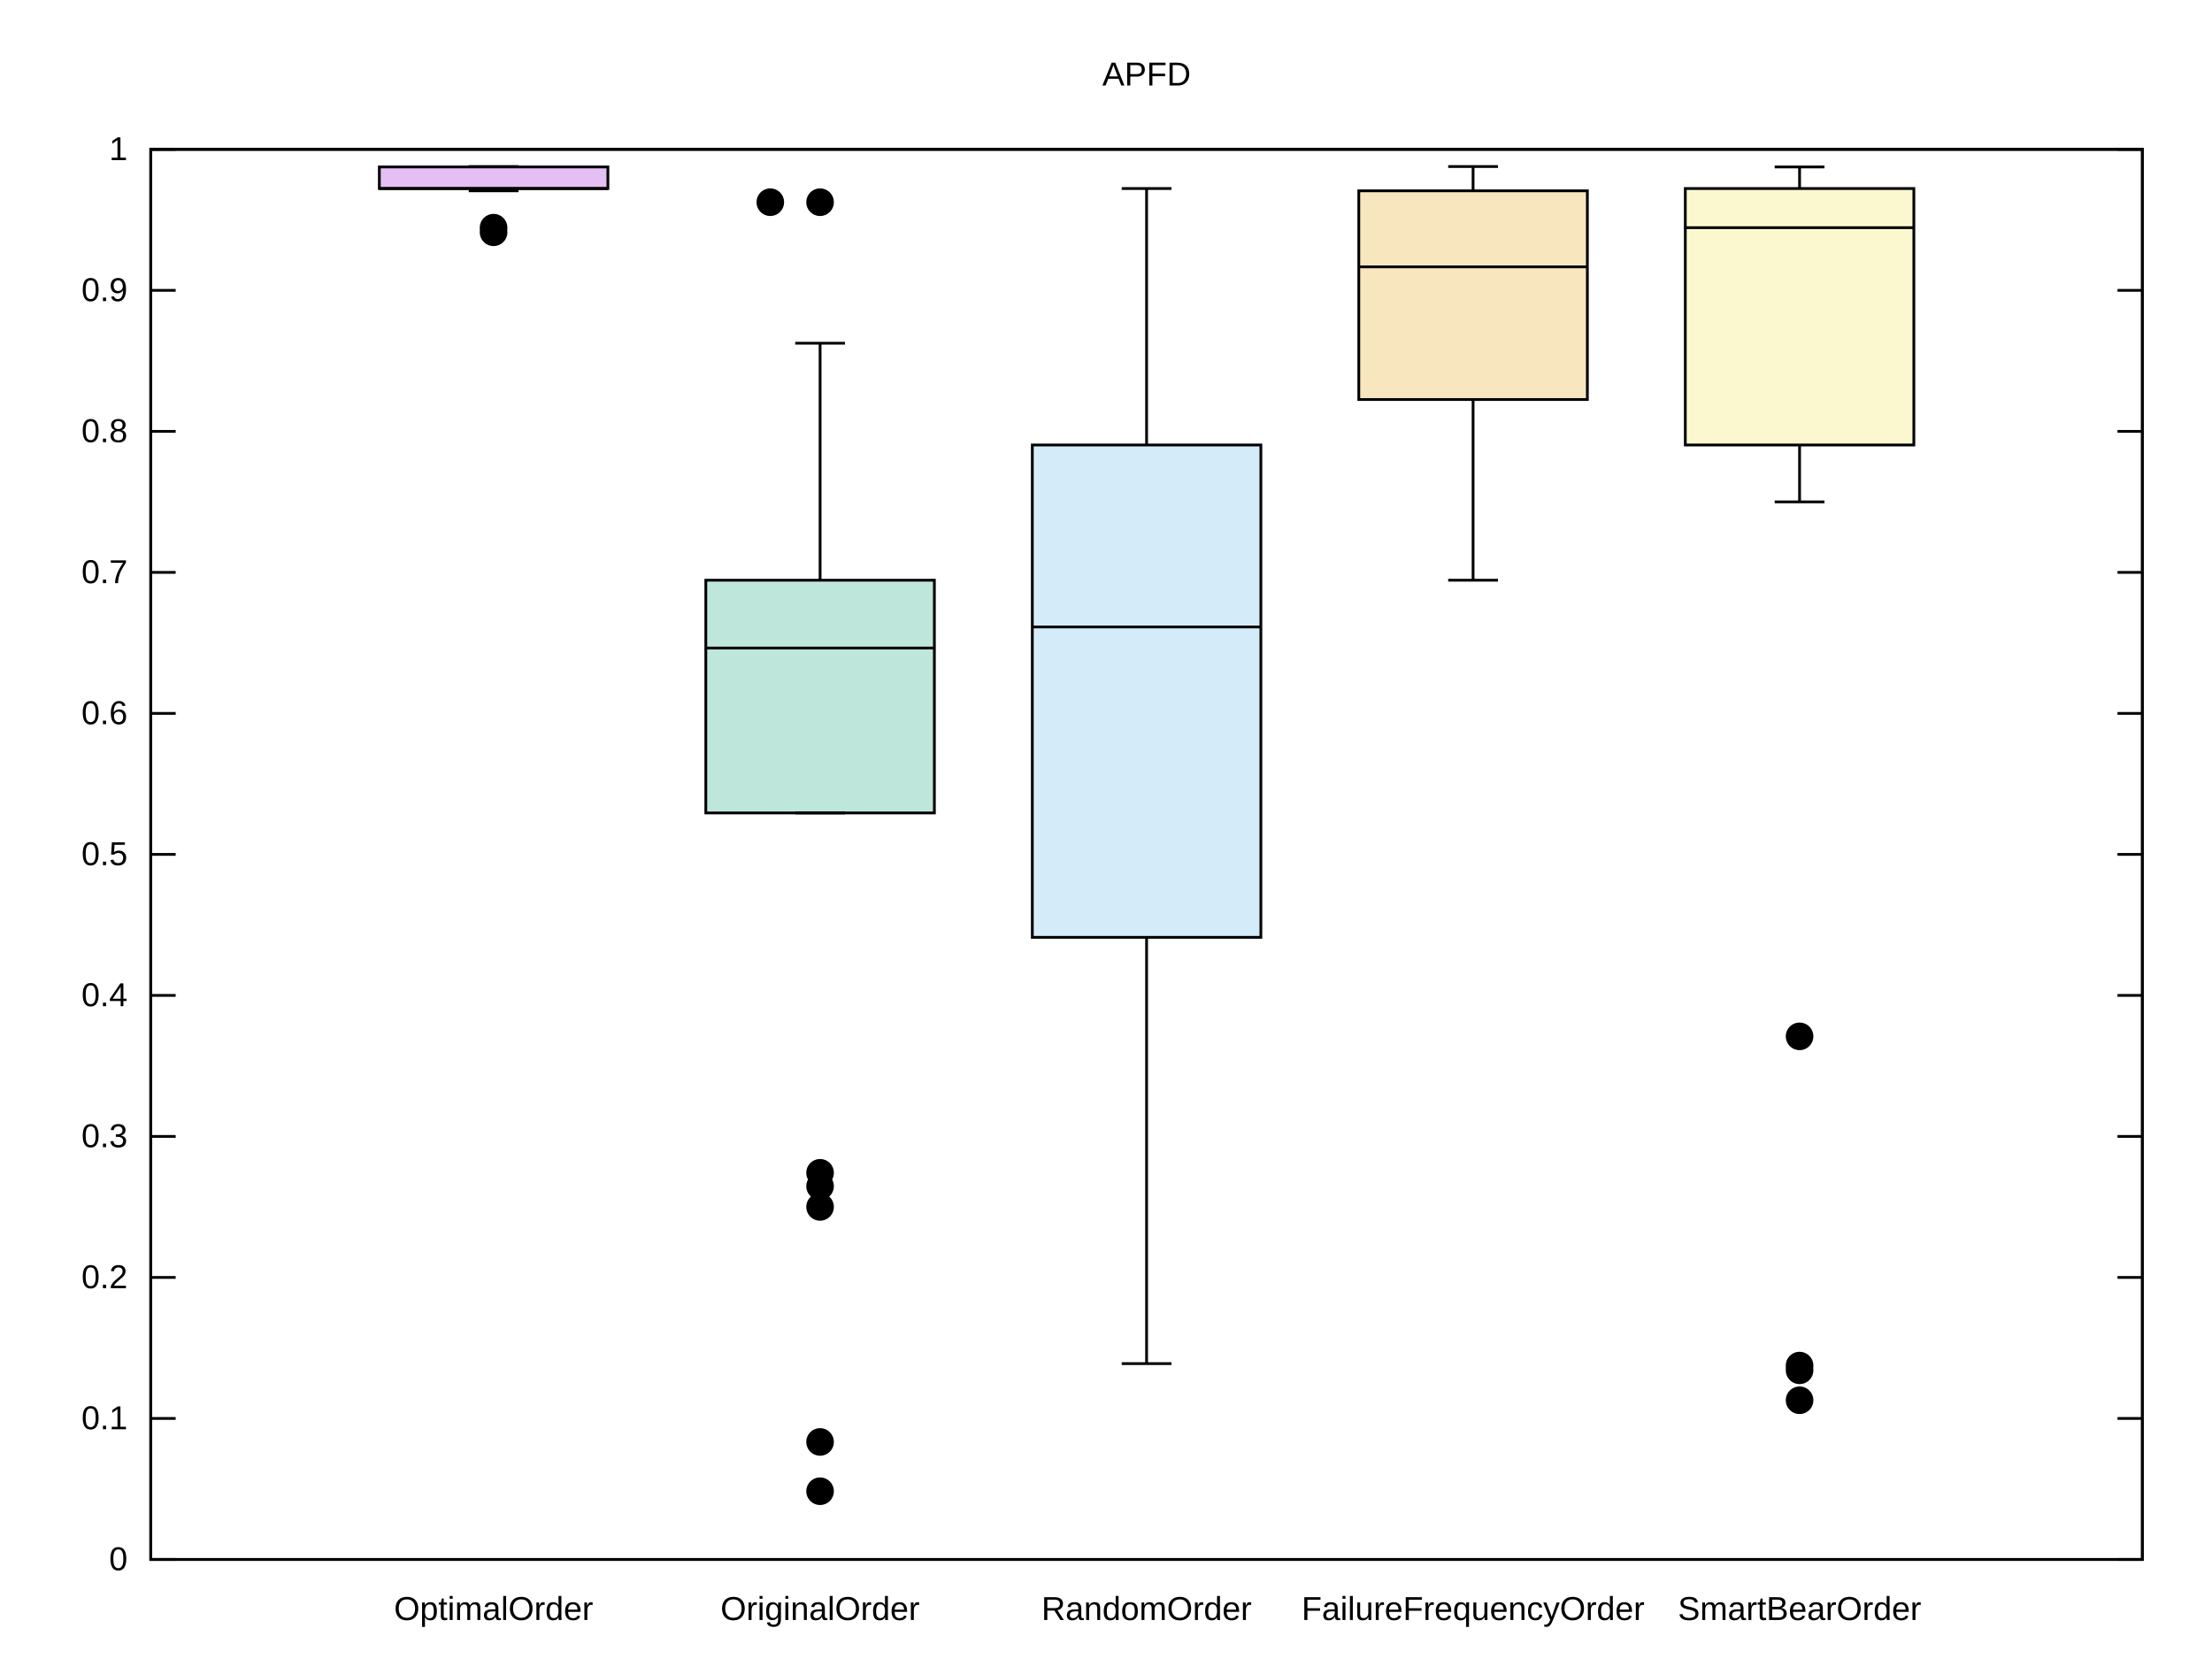
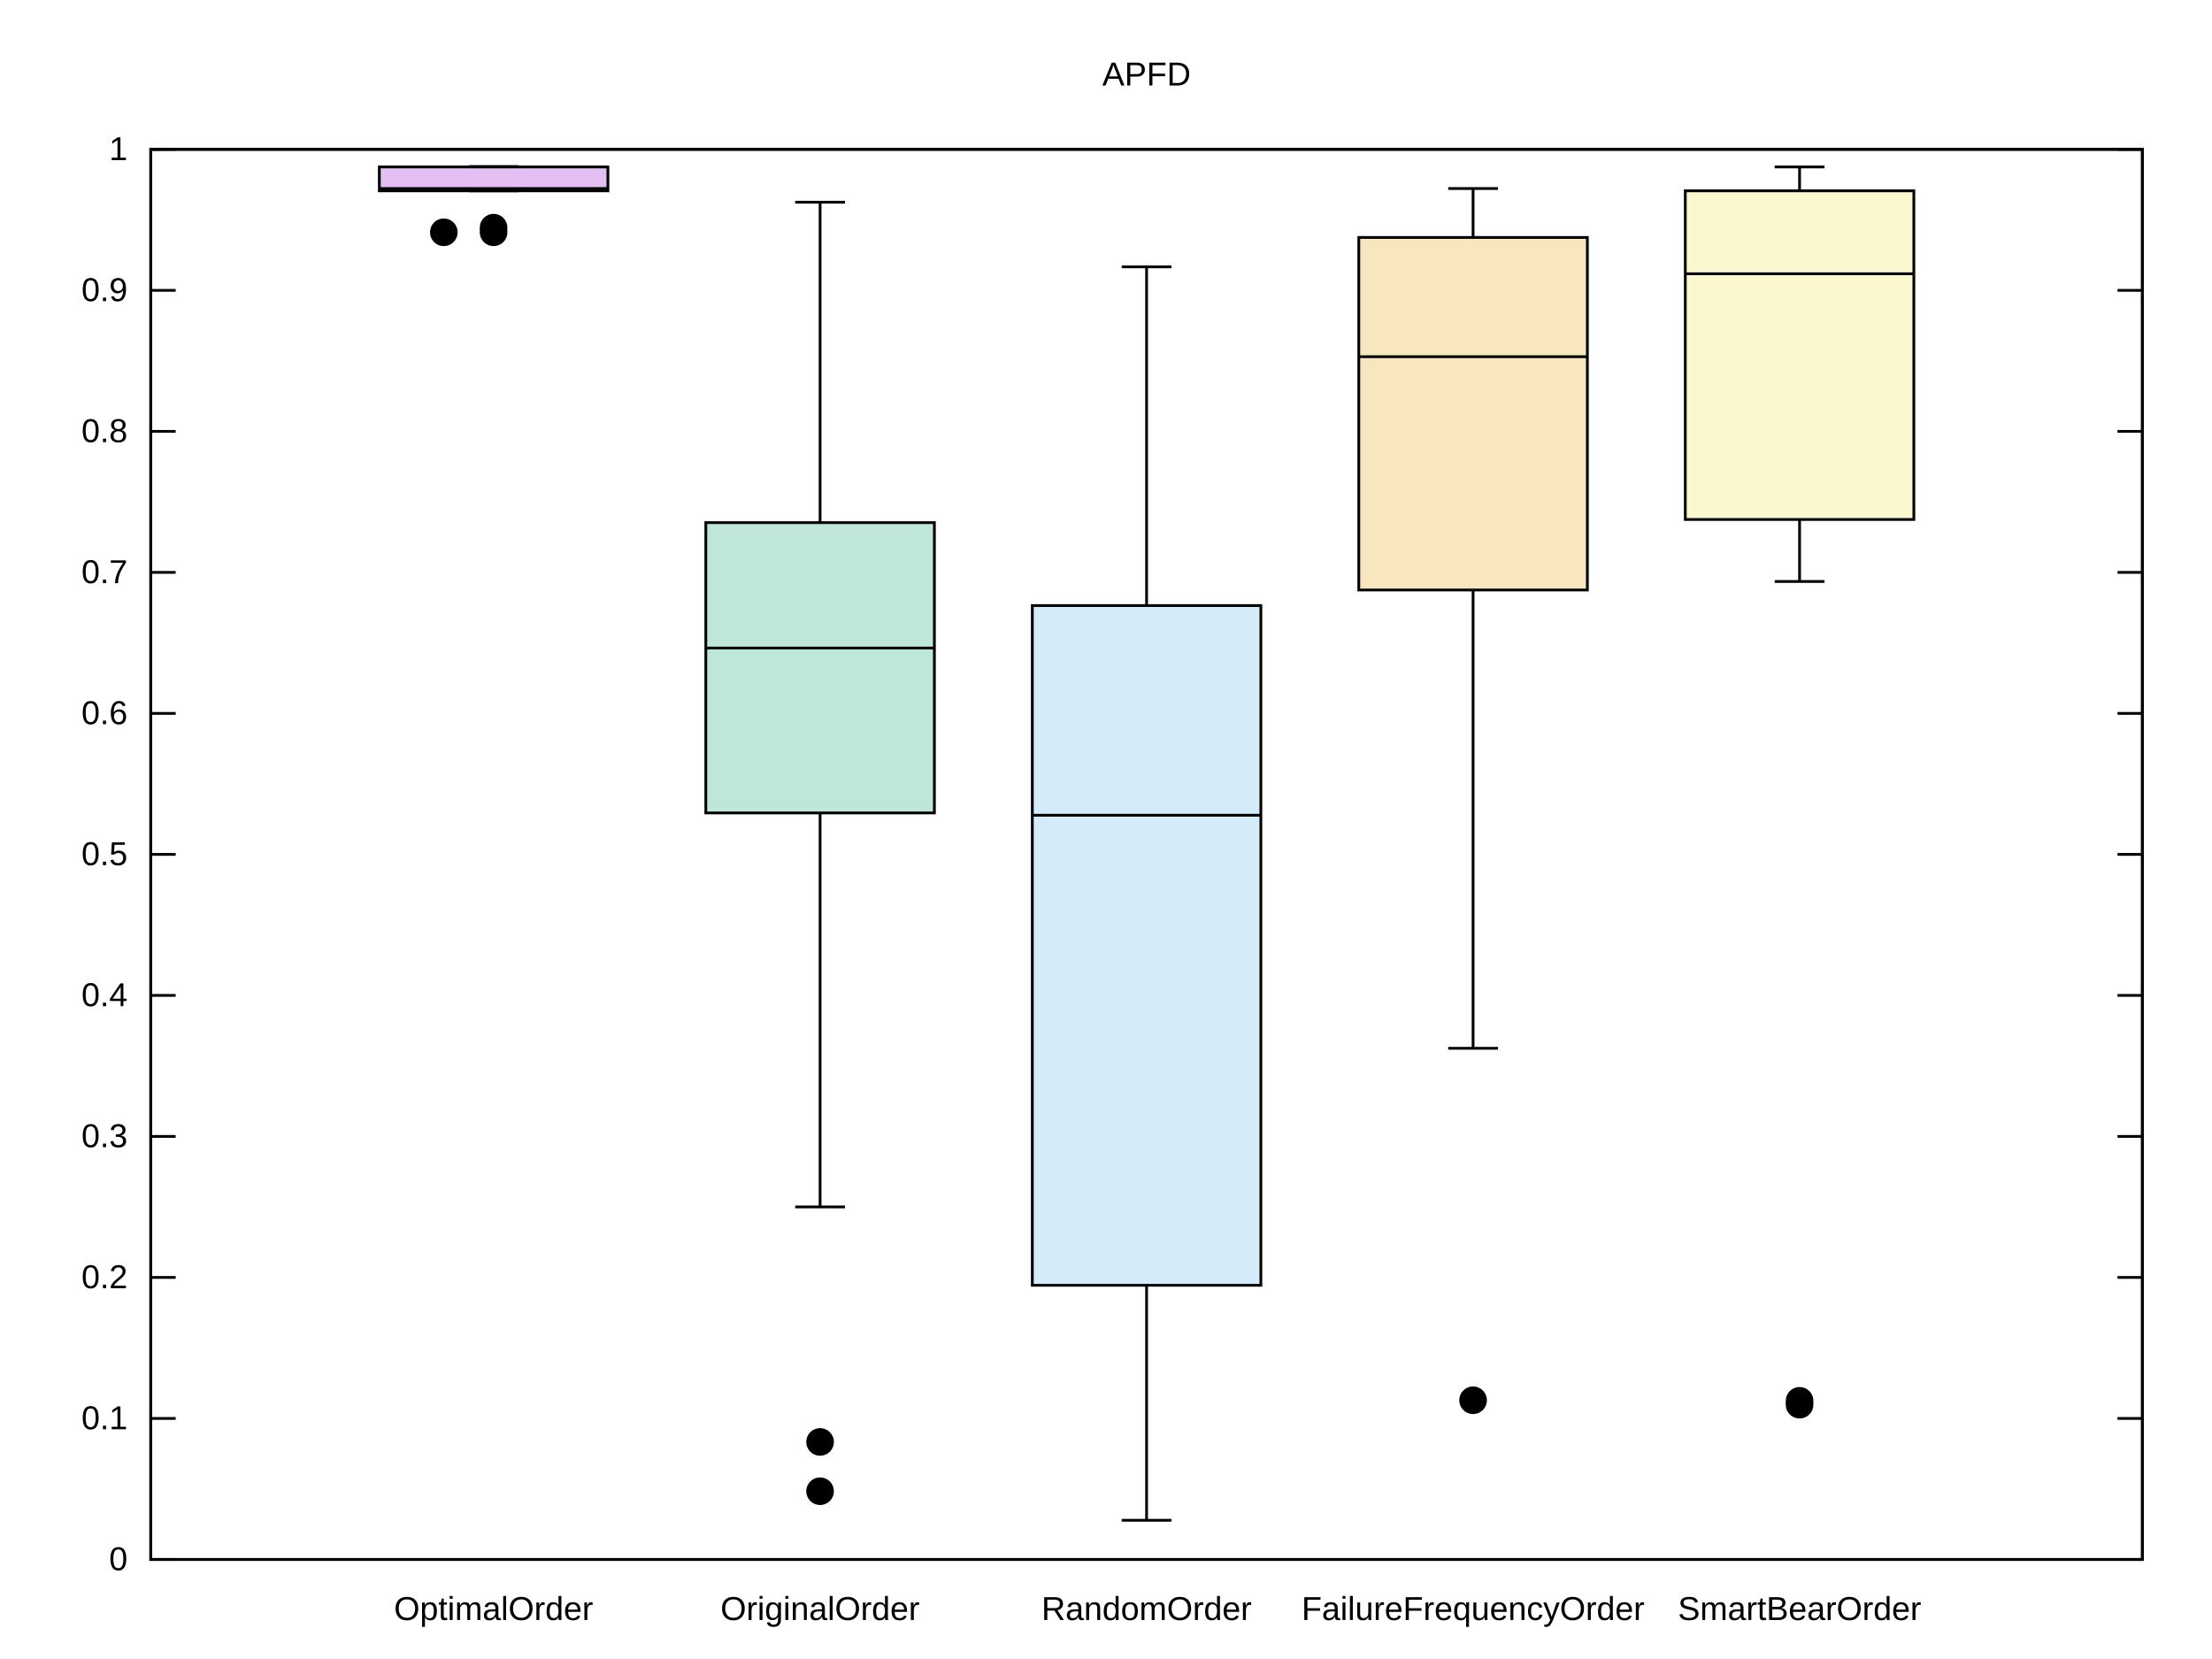
<svg xmlns="http://www.w3.org/2000/svg" xmlns:xlink="http://www.w3.org/1999/xlink" width="800" height="600" viewBox="0 0 800 600">
  <g id="gnuplot_canvas">
    <rect x="0" y="0" width="800" height="600" fill="none" />
    <defs>
      <circle id="gpDot" r="0.5" stroke-width="0.5" stroke="currentColor" />
      <path id="gpPt0" stroke-width="0.222" stroke="currentColor" d="M-1,0 h2 M0,-1 v2" />
      <path id="gpPt1" stroke-width="0.222" stroke="currentColor" d="M-1,-1 L1,1 M1,-1 L-1,1" />
      <path id="gpPt2" stroke-width="0.222" stroke="currentColor" d="M-1,0 L1,0 M0,-1 L0,1 M-1,-1 L1,1 M-1,1 L1,-1" />
      <rect id="gpPt3" stroke-width="0.222" stroke="currentColor" x="-1" y="-1" width="2" height="2" />
      <rect id="gpPt4" stroke-width="0.222" stroke="currentColor" fill="currentColor" x="-1" y="-1" width="2" height="2" />
      <circle id="gpPt5" stroke-width="0.222" stroke="currentColor" cx="0" cy="0" r="1" />
      <use xlink:href="#gpPt5" id="gpPt6" fill="currentColor" stroke="none" />
      <path id="gpPt7" stroke-width="0.222" stroke="currentColor" d="M0,-1.33 L-1.33,0.67 L1.33,0.67 z" />
      <use xlink:href="#gpPt7" id="gpPt8" fill="currentColor" stroke="none" />
      <use xlink:href="#gpPt7" id="gpPt9" stroke="currentColor" transform="rotate(180)" />
      <use xlink:href="#gpPt9" id="gpPt10" fill="currentColor" stroke="none" />
      <use xlink:href="#gpPt3" id="gpPt11" stroke="currentColor" transform="rotate(45)" />
      <use xlink:href="#gpPt11" id="gpPt12" fill="currentColor" stroke="none" />
      <path id="gpPt13" stroke-width="0.222" stroke="currentColor" d="M0,1.330 L1.265,0.411 L0.782,-1.067 L-0.782,-1.076 L-1.265,0.411 z" />
      <use xlink:href="#gpPt13" id="gpPt14" fill="currentColor" stroke="none" />
      <filter id="textbox" filterUnits="objectBoundingBox" x="0" y="0" height="1" width="1">
        <feFlood flood-color="white" flood-opacity="1" result="bgnd" />
        <feComposite in="SourceGraphic" in2="bgnd" operator="atop" />
      </filter>
      <filter id="greybox" filterUnits="objectBoundingBox" x="0" y="0" height="1" width="1">
        <feFlood flood-color="lightgrey" flood-opacity="1" result="grey" />
        <feComposite in="SourceGraphic" in2="grey" operator="atop" />
      </filter>
    </defs>
    <g fill="none" color="white" stroke="currentColor" stroke-width="1.00" stroke-linecap="butt" stroke-linejoin="miter">
</g>
    <g fill="none" color="black" stroke="currentColor" stroke-width="1.00" stroke-linecap="butt" stroke-linejoin="miter">
      <path stroke="black" d="M54.53,564.00 L63.53,564.00 M774.82,564.00 L765.82,564.00  " />
      <g transform="translate(46.14,567.90)" stroke="none" fill="black" font-family="Arial" font-size="12.00" text-anchor="end">
        <text>
          <tspan font-family="Arial"> 0</tspan>
        </text>
      </g>
    </g>
    <g fill="none" color="black" stroke="currentColor" stroke-width="1.00" stroke-linecap="butt" stroke-linejoin="miter">
      <path stroke="black" d="M54.53,513.00 L63.53,513.00 M774.82,513.00 L765.82,513.00  " />
      <g transform="translate(46.14,516.90)" stroke="none" fill="black" font-family="Arial" font-size="12.00" text-anchor="end">
        <text>
          <tspan font-family="Arial"> 0.1</tspan>
        </text>
      </g>
    </g>
    <g fill="none" color="black" stroke="currentColor" stroke-width="1.00" stroke-linecap="butt" stroke-linejoin="miter">
      <path stroke="black" d="M54.53,462.00 L63.53,462.00 M774.82,462.00 L765.82,462.00  " />
      <g transform="translate(46.14,465.90)" stroke="none" fill="black" font-family="Arial" font-size="12.00" text-anchor="end">
        <text>
          <tspan font-family="Arial"> 0.2</tspan>
        </text>
      </g>
    </g>
    <g fill="none" color="black" stroke="currentColor" stroke-width="1.00" stroke-linecap="butt" stroke-linejoin="miter">
      <path stroke="black" d="M54.53,411.00 L63.53,411.00 M774.82,411.00 L765.82,411.00  " />
      <g transform="translate(46.14,414.90)" stroke="none" fill="black" font-family="Arial" font-size="12.00" text-anchor="end">
        <text>
          <tspan font-family="Arial"> 0.3</tspan>
        </text>
      </g>
    </g>
    <g fill="none" color="black" stroke="currentColor" stroke-width="1.00" stroke-linecap="butt" stroke-linejoin="miter">
      <path stroke="black" d="M54.53,360.00 L63.53,360.00 M774.82,360.00 L765.82,360.00  " />
      <g transform="translate(46.14,363.90)" stroke="none" fill="black" font-family="Arial" font-size="12.00" text-anchor="end">
        <text>
          <tspan font-family="Arial"> 0.4</tspan>
        </text>
      </g>
    </g>
    <g fill="none" color="black" stroke="currentColor" stroke-width="1.00" stroke-linecap="butt" stroke-linejoin="miter">
      <path stroke="black" d="M54.53,309.00 L63.53,309.00 M774.82,309.00 L765.82,309.00  " />
      <g transform="translate(46.14,312.90)" stroke="none" fill="black" font-family="Arial" font-size="12.00" text-anchor="end">
        <text>
          <tspan font-family="Arial"> 0.5</tspan>
        </text>
      </g>
    </g>
    <g fill="none" color="black" stroke="currentColor" stroke-width="1.00" stroke-linecap="butt" stroke-linejoin="miter">
      <path stroke="black" d="M54.53,258.01 L63.53,258.01 M774.82,258.01 L765.82,258.01  " />
      <g transform="translate(46.14,261.91)" stroke="none" fill="black" font-family="Arial" font-size="12.00" text-anchor="end">
        <text>
          <tspan font-family="Arial"> 0.6</tspan>
        </text>
      </g>
    </g>
    <g fill="none" color="black" stroke="currentColor" stroke-width="1.00" stroke-linecap="butt" stroke-linejoin="miter">
      <path stroke="black" d="M54.53,207.01 L63.53,207.01 M774.82,207.01 L765.82,207.01  " />
      <g transform="translate(46.14,210.91)" stroke="none" fill="black" font-family="Arial" font-size="12.00" text-anchor="end">
        <text>
          <tspan font-family="Arial"> 0.7</tspan>
        </text>
      </g>
    </g>
    <g fill="none" color="black" stroke="currentColor" stroke-width="1.00" stroke-linecap="butt" stroke-linejoin="miter">
      <path stroke="black" d="M54.53,156.01 L63.53,156.01 M774.82,156.01 L765.82,156.01  " />
      <g transform="translate(46.14,159.91)" stroke="none" fill="black" font-family="Arial" font-size="12.00" text-anchor="end">
        <text>
          <tspan font-family="Arial"> 0.8</tspan>
        </text>
      </g>
    </g>
    <g fill="none" color="black" stroke="currentColor" stroke-width="1.00" stroke-linecap="butt" stroke-linejoin="miter">
      <path stroke="black" d="M54.53,105.01 L63.53,105.01 M774.82,105.01 L765.82,105.01  " />
      <g transform="translate(46.14,108.91)" stroke="none" fill="black" font-family="Arial" font-size="12.00" text-anchor="end">
        <text>
          <tspan font-family="Arial"> 0.9</tspan>
        </text>
      </g>
    </g>
    <g fill="none" color="black" stroke="currentColor" stroke-width="1.00" stroke-linecap="butt" stroke-linejoin="miter">
      <path stroke="black" d="M54.53,54.01 L63.53,54.01 M774.82,54.01 L765.82,54.01  " />
      <g transform="translate(46.14,57.91)" stroke="none" fill="black" font-family="Arial" font-size="12.00" text-anchor="end">
        <text>
          <tspan font-family="Arial"> 1</tspan>
        </text>
      </g>
    </g>
    <g fill="none" color="black" stroke="currentColor" stroke-width="1.00" stroke-linecap="butt" stroke-linejoin="miter">
      <path stroke="black" d="M178.51,564.00  " />
      <g transform="translate(178.51,585.90)" stroke="none" fill="black" font-family="Arial" font-size="12.00" text-anchor="middle">
        <text>
          <tspan font-family="Arial">OptimalOrder</tspan>
        </text>
      </g>
    </g>
    <g fill="none" color="black" stroke="currentColor" stroke-width="1.00" stroke-linecap="butt" stroke-linejoin="miter">
      <path stroke="black" d="M296.59,564.00  " />
      <g transform="translate(296.59,585.90)" stroke="none" fill="black" font-family="Arial" font-size="12.00" text-anchor="middle">
        <text>
          <tspan font-family="Arial">OriginalOrder</tspan>
        </text>
      </g>
    </g>
    <g fill="none" color="black" stroke="currentColor" stroke-width="1.00" stroke-linecap="butt" stroke-linejoin="miter">
      <path stroke="black" d="M414.68,564.00  " />
      <g transform="translate(414.68,585.90)" stroke="none" fill="black" font-family="Arial" font-size="12.00" text-anchor="middle">
        <text>
          <tspan font-family="Arial">RandomOrder</tspan>
        </text>
      </g>
    </g>
    <g fill="none" color="black" stroke="currentColor" stroke-width="1.00" stroke-linecap="butt" stroke-linejoin="miter">
      <path stroke="black" d="M532.76,564.00  " />
      <g transform="translate(532.76,585.90)" stroke="none" fill="black" font-family="Arial" font-size="12.00" text-anchor="middle">
        <text>
          <tspan font-family="Arial">FailureFrequencyOrder</tspan>
        </text>
      </g>
    </g>
    <g fill="none" color="black" stroke="currentColor" stroke-width="1.00" stroke-linecap="butt" stroke-linejoin="miter">
      <path stroke="black" d="M650.84,564.00  " />
      <g transform="translate(650.84,585.90)" stroke="none" fill="black" font-family="Arial" font-size="12.00" text-anchor="middle">
        <text>
          <tspan font-family="Arial">SmartBearOrder</tspan>
        </text>
      </g>
    </g>
    <g fill="none" color="black" stroke="currentColor" stroke-width="1.00" stroke-linecap="butt" stroke-linejoin="miter">
</g>
    <g fill="none" color="black" stroke="currentColor" stroke-width="1.00" stroke-linecap="butt" stroke-linejoin="miter">
      <path stroke="black" d="M54.53,54.01 L54.53,564.00 L774.82,564.00 L774.82,54.01 L54.53,54.01 Z  " />
    </g>
    <g fill="none" color="black" stroke="currentColor" stroke-width="1.00" stroke-linecap="butt" stroke-linejoin="miter">
</g>
    <g id="gnuplot_plot_1">
      <g fill="none" color="black" stroke="currentColor" stroke-width="1.00" stroke-linecap="butt" stroke-linejoin="miter">
</g>
      <g fill="none" color="black" stroke="currentColor" stroke-width="1.00" stroke-linecap="butt" stroke-linejoin="miter">
        <g stroke="none" shape-rendering="crispEdges">
-           <polygon fill="rgb(148,   0, 211)" fill-opacity="0.25" points="137.19,68.18 219.85,68.18 219.85,60.38 137.19,60.38 " />
-         </g>
-         <path stroke="black" d="M137.19,68.18 L219.85,68.18 L219.85,60.38 L137.19,60.38 L137.19,68.18 Z  " />
-         <path stroke="black" d="M137.19,68.18 L219.85,68.18 M178.52,69.01 L178.52,68.18 M178.52,60.38 L178.52,60.23 M169.52,60.23 L187.52,60.23   M169.52,69.01 L187.52,69.01  " />
+           <polygon fill="rgb(148,   0, 211)" fill-opacity="0.25" points="137.19,69.01 219.85,69.01 219.85,60.38 137.19,60.38 " />
+         </g>
+         <path stroke="black" d="M137.19,69.01 L219.85,69.01 L219.85,60.38 L137.19,60.38 L137.19,69.01 Z  " />
+         <path stroke="black" d="M137.19,68.18 L219.85,68.18 M178.52,69.01 M178.52,60.38 L178.52,60.23 M169.52,60.23 L187.52,60.23 M169.52,69.01   L187.52,69.01  " />
        <use xlink:href="#gpPt6" transform="translate(178.51,84.01) scale(4.50)" color="black" />
+         <use xlink:href="#gpPt6" transform="translate(160.51,84.01) scale(4.50)" color="black" />
        <use xlink:href="#gpPt6" transform="translate(178.51,82.34) scale(4.50)" color="black" />
      </g>
    </g>
    <g id="gnuplot_plot_2">
      <g fill="none" color="black" stroke="currentColor" stroke-width="1.00" stroke-linecap="butt" stroke-linejoin="miter">
</g>
      <g fill="none" color="black" stroke="currentColor" stroke-width="1.00" stroke-linecap="butt" stroke-linejoin="miter">
        <g stroke="none" shape-rendering="crispEdges">
-           <polygon fill="rgb(  0, 158, 115)" fill-opacity="0.25" points="255.27,294.01 337.93,294.01 337.93,209.84 255.27,209.84 " />
-         </g>
-         <path stroke="black" d="M255.27,294.01 L337.93,294.01 L337.93,209.84 L255.27,209.84 L255.27,294.01 Z  " />
-         <path stroke="black" d="M255.27,234.37 L337.93,234.37 M296.60,294.01 M296.60,209.84 L296.60,124.13 M287.60,124.13 L305.60,124.13 M287.60,294.01   L305.60,294.01  " />
+           <polygon fill="rgb(  0, 158, 115)" fill-opacity="0.25" points="255.27,294.01 337.93,294.01 337.93,189.01 255.27,189.01 " />
+         </g>
+         <path stroke="black" d="M255.27,294.01 L337.93,294.01 L337.93,189.01 L255.27,189.01 L255.27,294.01 Z  " />
+         <path stroke="black" d="M255.27,234.37 L337.93,234.37 M296.60,436.50 L296.60,294.01 M296.60,189.01 L296.60,73.13 M287.60,73.13 L305.60,73.13   M287.60,436.50 L305.60,436.50  " />
        <use xlink:href="#gpPt6" transform="translate(296.59,539.32) scale(4.50)" color="black" />
        <use xlink:href="#gpPt6" transform="translate(296.59,521.50) scale(4.50)" color="black" />
-         <use xlink:href="#gpPt6" transform="translate(296.59,436.50) scale(4.50)" color="black" />
-         <use xlink:href="#gpPt6" transform="translate(296.59,429.00) scale(4.50)" color="black" />
-         <use xlink:href="#gpPt6" transform="translate(296.59,424.16) scale(4.50)" color="black" />
-         <use xlink:href="#gpPt6" transform="translate(296.59,73.13) scale(4.50)" color="black" />
-         <use xlink:href="#gpPt6" transform="translate(278.59,73.13) scale(4.50)" color="black" />
      </g>
    </g>
    <g id="gnuplot_plot_3">
      <g fill="none" color="black" stroke="currentColor" stroke-width="1.00" stroke-linecap="butt" stroke-linejoin="miter">
</g>
      <g fill="none" color="black" stroke="currentColor" stroke-width="1.00" stroke-linecap="butt" stroke-linejoin="miter">
        <g stroke="none" shape-rendering="crispEdges">
-           <polygon fill="rgb( 86, 180, 233)" fill-opacity="0.25" points="373.35,339.00 456.01,339.00 456.01,160.94 373.35,160.94 " />
-         </g>
-         <path stroke="black" d="M373.35,339.00 L456.01,339.00 L456.01,160.94 L373.35,160.94 L373.35,339.00 Z  " />
-         <path stroke="black" d="M373.35,226.75 L456.01,226.75 M414.68,493.17 L414.68,339.00 M414.68,160.94 L414.68,68.18 M405.68,68.18 L423.68,68.18   M405.68,493.17 L423.68,493.17  " />
+           <polygon fill="rgb( 86, 180, 233)" fill-opacity="0.25" points="373.35,464.84 456.01,464.84 456.01,219.01 373.35,219.01 " />
+         </g>
+         <path stroke="black" d="M373.35,464.84 L456.01,464.84 L456.01,219.01 L373.35,219.01 L373.35,464.84 Z  " />
+         <path stroke="black" d="M373.35,294.84 L456.01,294.84 M414.68,549.83 L414.68,464.84 M414.68,219.01 L414.68,96.51 M405.68,96.51 L423.68,96.51   M405.68,549.83 L423.68,549.83  " />
      </g>
    </g>
    <g id="gnuplot_plot_4">
      <g fill="none" color="black" stroke="currentColor" stroke-width="1.00" stroke-linecap="butt" stroke-linejoin="miter">
</g>
      <g fill="none" color="black" stroke="currentColor" stroke-width="1.00" stroke-linecap="butt" stroke-linejoin="miter">
        <g stroke="none" shape-rendering="crispEdges">
-           <polygon fill="rgb(230, 159,   0)" fill-opacity="0.25" points="491.43,144.49 574.09,144.49 574.09,69.01 491.43,69.01 " />
-         </g>
-         <path stroke="black" d="M491.43,144.49 L574.09,144.49 L574.09,69.01 L491.43,69.01 L491.43,144.49 Z  " />
-         <path stroke="black" d="M491.43,96.51 L574.09,96.51 M532.76,209.84 L532.76,144.49 M532.76,69.01 L532.76,60.23 M523.76,60.23 L541.76,60.23   M523.76,209.84 L541.76,209.84  " />
+           <polygon fill="rgb(230, 159,   0)" fill-opacity="0.25" points="491.43,213.38 574.09,213.38 574.09,85.88 491.43,85.88 " />
+         </g>
+         <path stroke="black" d="M491.43,213.38 L574.09,213.38 L574.09,85.88 L491.43,85.88 L491.43,213.38 Z  " />
+         <path stroke="black" d="M491.43,129.01 L574.09,129.01 M532.76,379.13 L532.76,213.38 M532.76,85.88 L532.76,68.18 M523.76,68.18 L541.76,68.18   M523.76,379.13 L541.76,379.13  " />
+         <use xlink:href="#gpPt6" transform="translate(532.76,506.42) scale(4.50)" color="black" />
      </g>
    </g>
    <g id="gnuplot_plot_5">
      <g fill="none" color="black" stroke="currentColor" stroke-width="1.00" stroke-linecap="butt" stroke-linejoin="miter">
</g>
      <g fill="none" color="black" stroke="currentColor" stroke-width="1.00" stroke-linecap="butt" stroke-linejoin="miter">
        <g stroke="none" shape-rendering="crispEdges">
-           <polygon fill="rgb(240, 228,  66)" fill-opacity="0.25" points="609.51,160.94 692.17,160.94 692.17,68.18 609.51,68.18 " />
-         </g>
-         <path stroke="black" d="M609.51,160.94 L692.17,160.94 L692.17,68.18 L609.51,68.18 L609.51,160.94 Z  " />
-         <path stroke="black" d="M609.51,82.34 L692.17,82.34 M650.84,181.51 L650.84,160.94 M650.84,68.18 L650.84,60.38 M641.84,60.38 L659.84,60.38   M641.84,181.51 L659.84,181.51  " />
-         <use xlink:href="#gpPt6" transform="translate(650.84,506.42) scale(4.50)" color="black" />
-         <use xlink:href="#gpPt6" transform="translate(650.84,495.59) scale(4.50)" color="black" />
-         <use xlink:href="#gpPt6" transform="translate(650.84,493.88) scale(4.50)" color="black" />
-         <use xlink:href="#gpPt6" transform="translate(650.84,374.81) scale(4.50)" color="black" />
+           <polygon fill="rgb(240, 228,  66)" fill-opacity="0.25" points="609.51,187.88 692.17,187.88 692.17,69.01 609.51,69.01 " />
+         </g>
+         <path stroke="black" d="M609.51,187.88 L692.17,187.88 L692.17,69.01 L609.51,69.01 L609.51,187.88 Z  " />
+         <path stroke="black" d="M609.51,99.01 L692.17,99.01 M650.84,210.30 L650.84,187.88 M650.84,69.01 L650.84,60.38 M641.84,60.38 L659.84,60.38   M641.84,210.30 L659.84,210.30  " />
+         <use xlink:href="#gpPt6" transform="translate(650.84,508.03) scale(4.50)" color="black" />
+         <use xlink:href="#gpPt6" transform="translate(650.84,506.63) scale(4.50)" color="black" />
      </g>
    </g>
    <g fill="none" color="white" stroke="black" stroke-width="2.00" stroke-linecap="butt" stroke-linejoin="miter">
</g>
    <g fill="none" color="black" stroke="currentColor" stroke-width="2.00" stroke-linecap="butt" stroke-linejoin="miter">
</g>
    <g fill="none" color="black" stroke="black" stroke-width="1.00" stroke-linecap="butt" stroke-linejoin="miter">
</g>
    <g fill="none" color="black" stroke="currentColor" stroke-width="1.00" stroke-linecap="butt" stroke-linejoin="miter">
      <path stroke="black" d="M54.53,54.01 L54.53,564.00 L774.82,564.00 L774.82,54.01 L54.53,54.01 Z  " />
    </g>
    <g fill="none" color="black" stroke="currentColor" stroke-width="1.00" stroke-linecap="butt" stroke-linejoin="miter">
      <g transform="translate(414.67,30.91)" stroke="none" fill="black" font-family="Arial" font-size="12.00" text-anchor="middle">
        <text>
          <tspan font-family="Arial">APFD</tspan>
        </text>
      </g>
    </g>
    <g fill="none" color="black" stroke="currentColor" stroke-width="1.00" stroke-linecap="butt" stroke-linejoin="miter">
</g>
  </g>
</svg>
